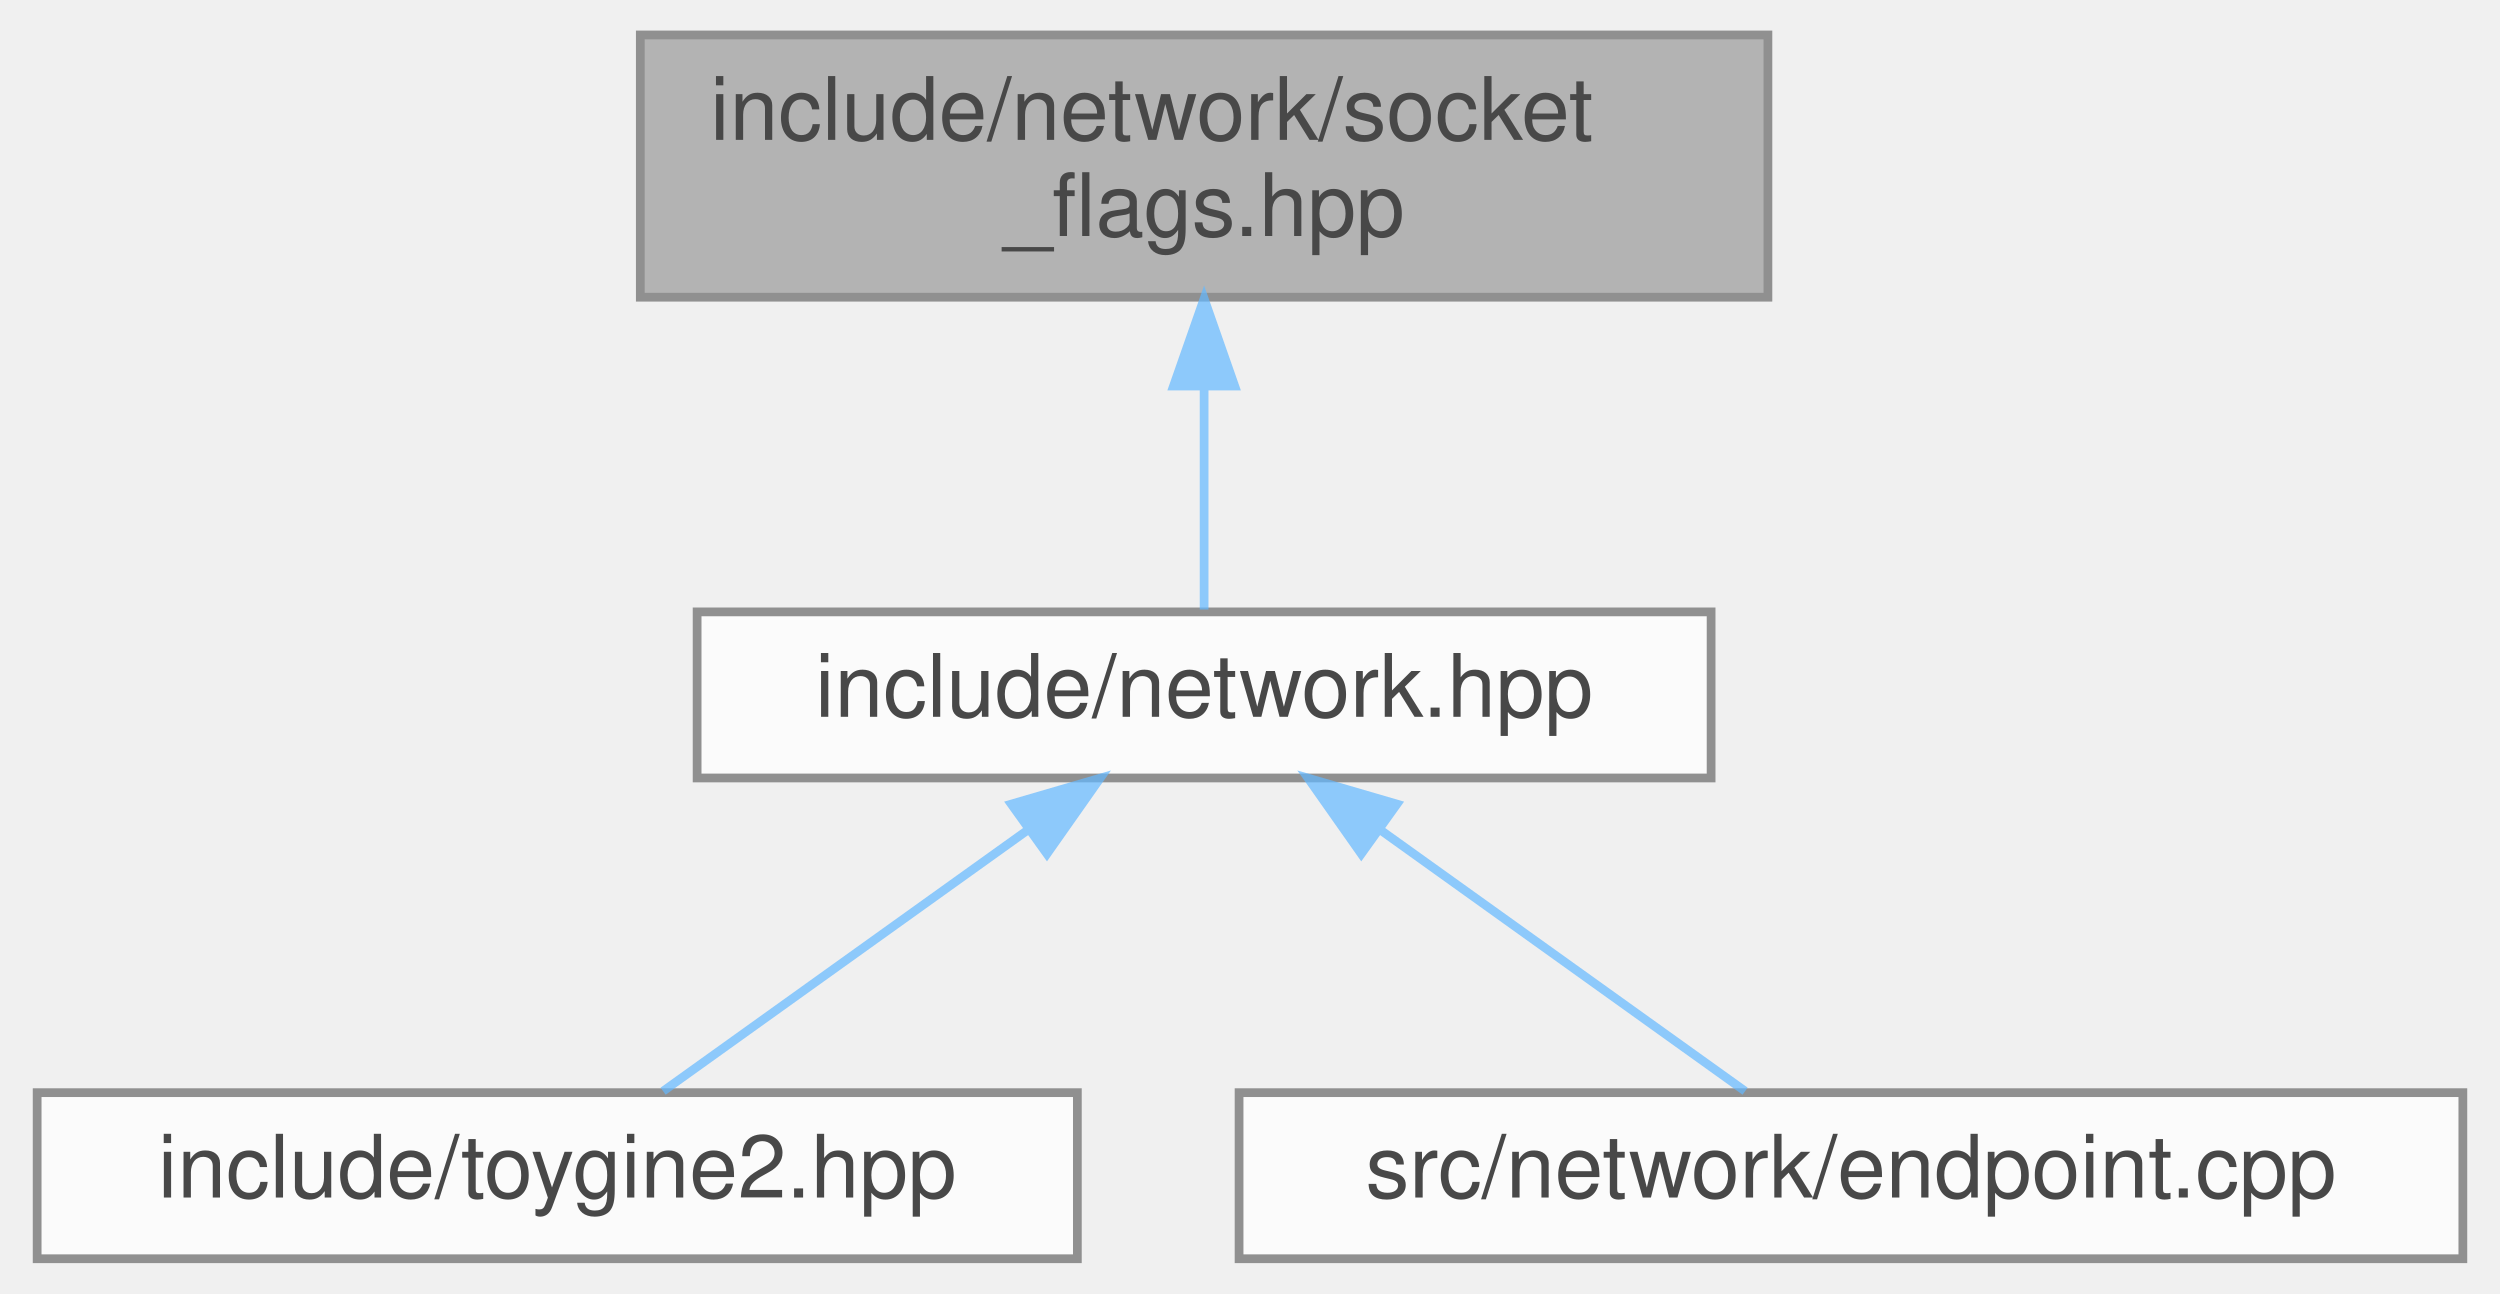
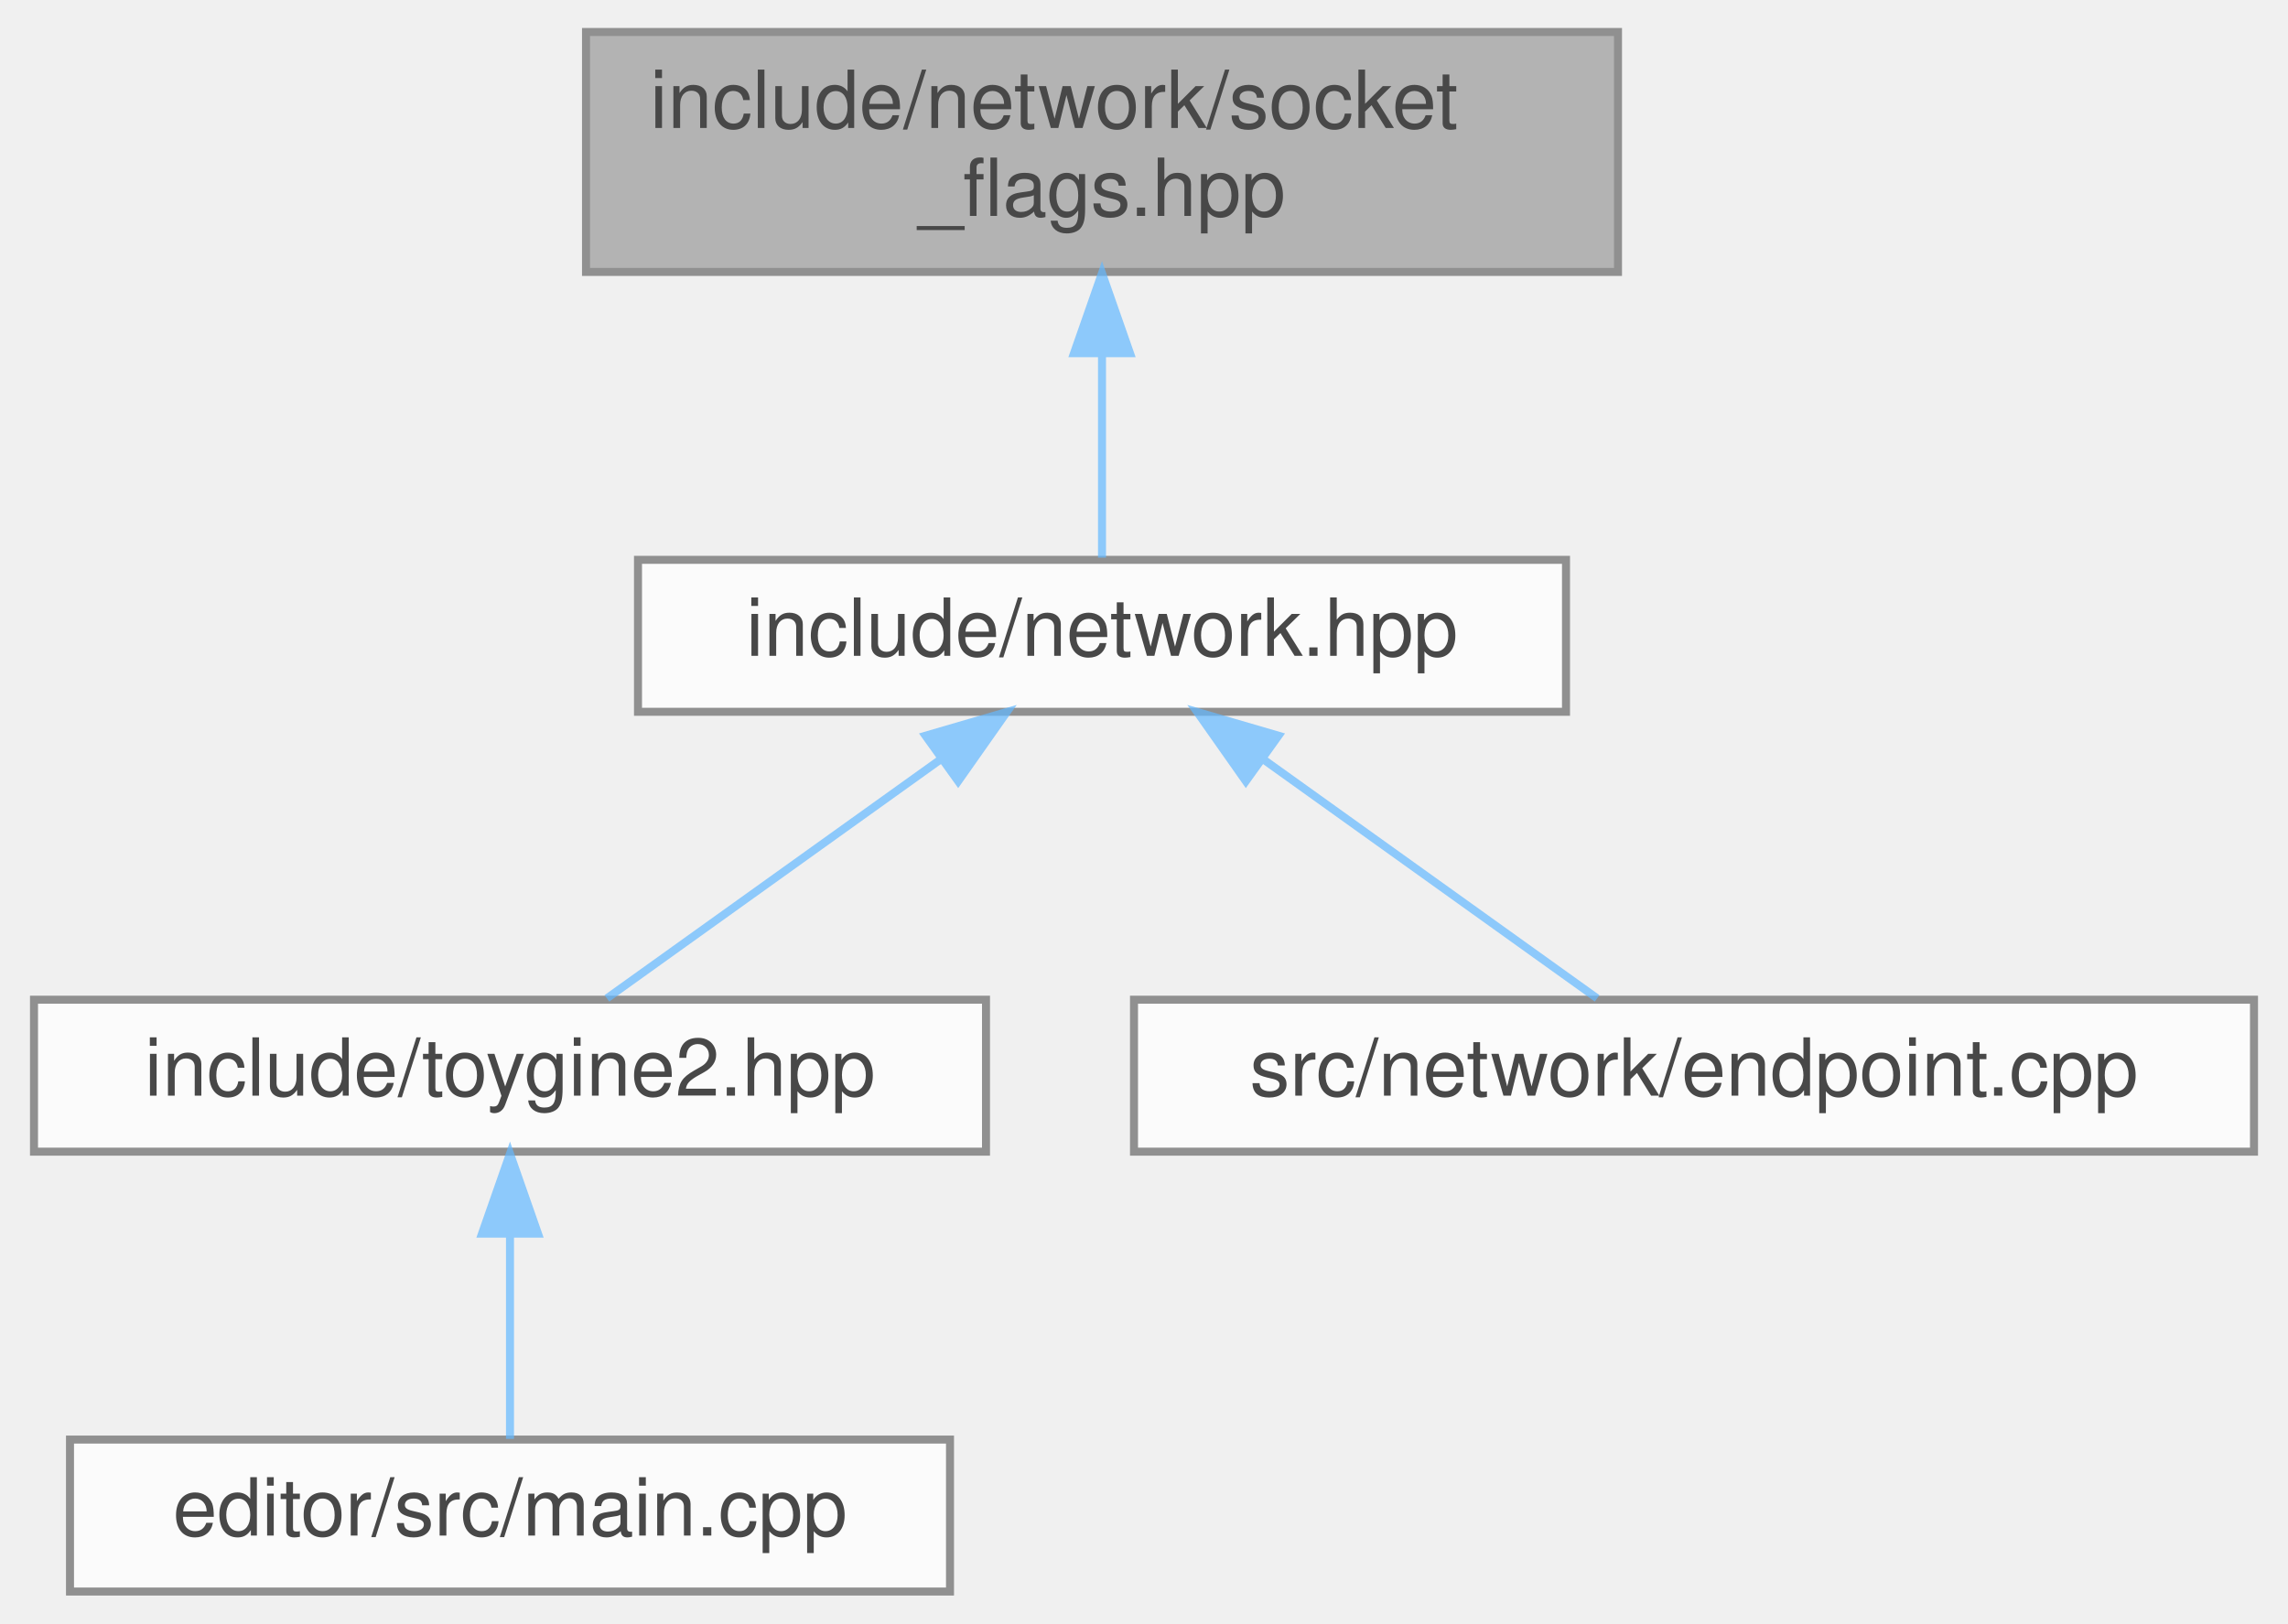
- <svg xmlns="http://www.w3.org/2000/svg" xmlns:xlink="http://www.w3.org/1999/xlink" width="286pt" height="148pt" viewBox="0.00 0.00 285.50 148.00">
+ <svg xmlns="http://www.w3.org/2000/svg" xmlns:xlink="http://www.w3.org/1999/xlink" width="286pt" height="203pt" viewBox="0.00 0.00 285.50 203.00">
  <svg id="main" version="1.1" xml:space="preserve">
    <style type="text/css">
.node, .edge {opacity: 0.7;}
.node.selected, .edge.selected {opacity: 1;}
.edge:hover path { stroke: red; }
.edge:hover polygon { stroke: red; fill: red; }
</style>
    <svg id="graph" class="graph">
-       <g id="graph0" class="graph" transform="scale(1 1) rotate(0) translate(4 144)">
+       <g id="graph0" class="graph" transform="scale(1 1) rotate(0) translate(4 199)">
        <g id="Node000001" class="node">
          <g id="a_Node000001">
            <a xlink:title="Socket option and mode flags for the network module.">
-               <polygon fill="#999999" stroke="#666666" points="198,-140 69,-140 69,-110 198,-110 198,-140" />
-               <text text-anchor="start" x="77" y="-128" font-family="Helvetica,sans-Serif" font-size="10.00">include/network/socket</text>
-               <text text-anchor="middle" x="133.5" y="-117" font-family="Helvetica,sans-Serif" font-size="10.00">_flags.hpp</text>
+               <polygon fill="#999999" stroke="#666666" points="198,-195 69,-195 69,-165 198,-165 198,-195" />
+               <text text-anchor="start" x="77" y="-183" font-family="Helvetica,sans-Serif" font-size="10.00">include/network/socket</text>
+               <text text-anchor="middle" x="133.5" y="-172" font-family="Helvetica,sans-Serif" font-size="10.00">_flags.hpp</text>
            </a>
          </g>
        </g>
        <g id="Node000002" class="node">
          <g id="a_Node000002">
            <a xlink:href="../../d6/d67/network_8hpp.html" target="_top" xlink:title="Umbrella header for the network module.">
-               <polygon fill="white" stroke="#666666" points="191.5,-74 75.5,-74 75.5,-55 191.5,-55 191.5,-74" />
-               <text text-anchor="middle" x="133.5" y="-62" font-family="Helvetica,sans-Serif" font-size="10.00">include/network.hpp</text>
+               <polygon fill="white" stroke="#666666" points="191.5,-129 75.5,-129 75.5,-110 191.5,-110 191.5,-129" />
+               <text text-anchor="middle" x="133.5" y="-117" font-family="Helvetica,sans-Serif" font-size="10.00">include/network.hpp</text>
            </a>
          </g>
        </g>
        <g id="edge1_Node000001_Node000002" class="edge">
          <g id="a_edge1_Node000001_Node000002">
            <a xlink:title=" ">
-               <path fill="none" stroke="#63b8ff" d="M133.5,-99.75C133.5,-90.72 133.5,-81.03 133.5,-74.27" />
-               <polygon fill="#63b8ff" stroke="#63b8ff" points="130,-99.84 133.5,-109.84 137,-99.84 130,-99.84" />
+               <path fill="none" stroke="#63b8ff" d="M133.5,-154.75C133.5,-145.72 133.5,-136.03 133.5,-129.27" />
+               <polygon fill="#63b8ff" stroke="#63b8ff" points="130,-154.84 133.5,-164.84 137,-154.84 130,-154.84" />
            </a>
          </g>
        </g>
        <g id="Node000003" class="node">
          <g id="a_Node000003">
            <a xlink:href="../../d8/d8c/toygine2_8hpp.html" target="_top" xlink:title="Main umbrella header for the engine.">
-               <polygon fill="white" stroke="#666666" points="119,-19 0,-19 0,0 119,0 119,-19" />
-               <text text-anchor="middle" x="59.5" y="-7" font-family="Helvetica,sans-Serif" font-size="10.00">include/toygine2.hpp</text>
+               <polygon fill="white" stroke="#666666" points="119,-74 0,-74 0,-55 119,-55 119,-74" />
+               <text text-anchor="middle" x="59.5" y="-62" font-family="Helvetica,sans-Serif" font-size="10.00">include/toygine2.hpp</text>
            </a>
          </g>
        </g>
        <g id="edge2_Node000002_Node000003" class="edge">
          <g id="a_edge2_Node000002_Node000003">
            <a xlink:title=" ">
-               <path fill="none" stroke="#63b8ff" d="M113.47,-49.15C100.09,-39.57 82.94,-27.29 71.61,-19.17" />
-               <polygon fill="#63b8ff" stroke="#63b8ff" points="111.44,-52.01 121.61,-54.98 115.52,-46.32 111.44,-52.01" />
+               <path fill="none" stroke="#63b8ff" d="M113.47,-104.15C100.09,-94.57 82.94,-82.29 71.61,-74.17" />
+               <polygon fill="#63b8ff" stroke="#63b8ff" points="111.44,-107.01 121.61,-109.98 115.52,-101.32 111.44,-107.01" />
+             </a>
+           </g>
+         </g>
+         <g id="Node000005" class="node">
+           <g id="a_Node000005">
+             <a xlink:href="../../d3/d80/endpoint_8cpp.html" target="_top" xlink:title="Definitions for the toy::network::Endpoint destructor declared in network/endpoint....">
+               <polygon fill="white" stroke="#666666" points="277.5,-74 137.5,-74 137.5,-55 277.5,-55 277.5,-74" />
+               <text text-anchor="middle" x="207.5" y="-62" font-family="Helvetica,sans-Serif" font-size="10.00">src/network/endpoint.cpp</text>
+             </a>
+           </g>
+         </g>
+         <g id="edge4_Node000002_Node000005" class="edge">
+           <g id="a_edge4_Node000002_Node000005">
+             <a xlink:title=" ">
+               <path fill="none" stroke="#63b8ff" d="M153.53,-104.15C166.91,-94.57 184.06,-82.29 195.39,-74.17" />
+               <polygon fill="#63b8ff" stroke="#63b8ff" points="151.48,-101.32 145.39,-109.98 155.56,-107.01 151.48,-101.32" />
            </a>
          </g>
        </g>
        <g id="Node000004" class="node">
          <g id="a_Node000004">
-             <a xlink:href="../../d3/d80/endpoint_8cpp.html" target="_top" xlink:title="Definitions for the toy::network::Endpoint destructor declared in network/endpoint....">
-               <polygon fill="white" stroke="#666666" points="277.5,-19 137.5,-19 137.5,0 277.5,0 277.5,-19" />
-               <text text-anchor="middle" x="207.5" y="-7" font-family="Helvetica,sans-Serif" font-size="10.00">src/network/endpoint.cpp</text>
+             <a xlink:href="../../df/d0a/main_8cpp.html" target="_top" xlink:title="Entry point of the Qt-based ToyGine 2 editor.">
+               <polygon fill="white" stroke="#666666" points="114.5,-19 4.5,-19 4.5,0 114.5,0 114.5,-19" />
+               <text text-anchor="middle" x="59.5" y="-7" font-family="Helvetica,sans-Serif" font-size="10.00">editor/src/main.cpp</text>
            </a>
          </g>
        </g>
-         <g id="edge3_Node000002_Node000004" class="edge">
-           <g id="a_edge3_Node000002_Node000004">
+         <g id="edge3_Node000003_Node000004" class="edge">
+           <g id="a_edge3_Node000003_Node000004">
            <a xlink:title=" ">
-               <path fill="none" stroke="#63b8ff" d="M153.53,-49.15C166.91,-39.57 184.06,-27.29 195.39,-19.17" />
-               <polygon fill="#63b8ff" stroke="#63b8ff" points="151.48,-46.32 145.39,-54.98 155.56,-52.01 151.48,-46.32" />
+               <path fill="none" stroke="#63b8ff" d="M59.5,-44.66C59.5,-35.93 59.5,-25.99 59.5,-19.09" />
+               <polygon fill="#63b8ff" stroke="#63b8ff" points="56,-44.75 59.5,-54.75 63,-44.75 56,-44.75" />
            </a>
          </g>
        </g>
      </g>
    </svg>
  </svg>
  <style type="text/css">

[data-mouse-over-selected='false'] { opacity: 0.7; }
[data-mouse-over-selected='true']  { opacity: 1.0; }

</style>
</svg>
